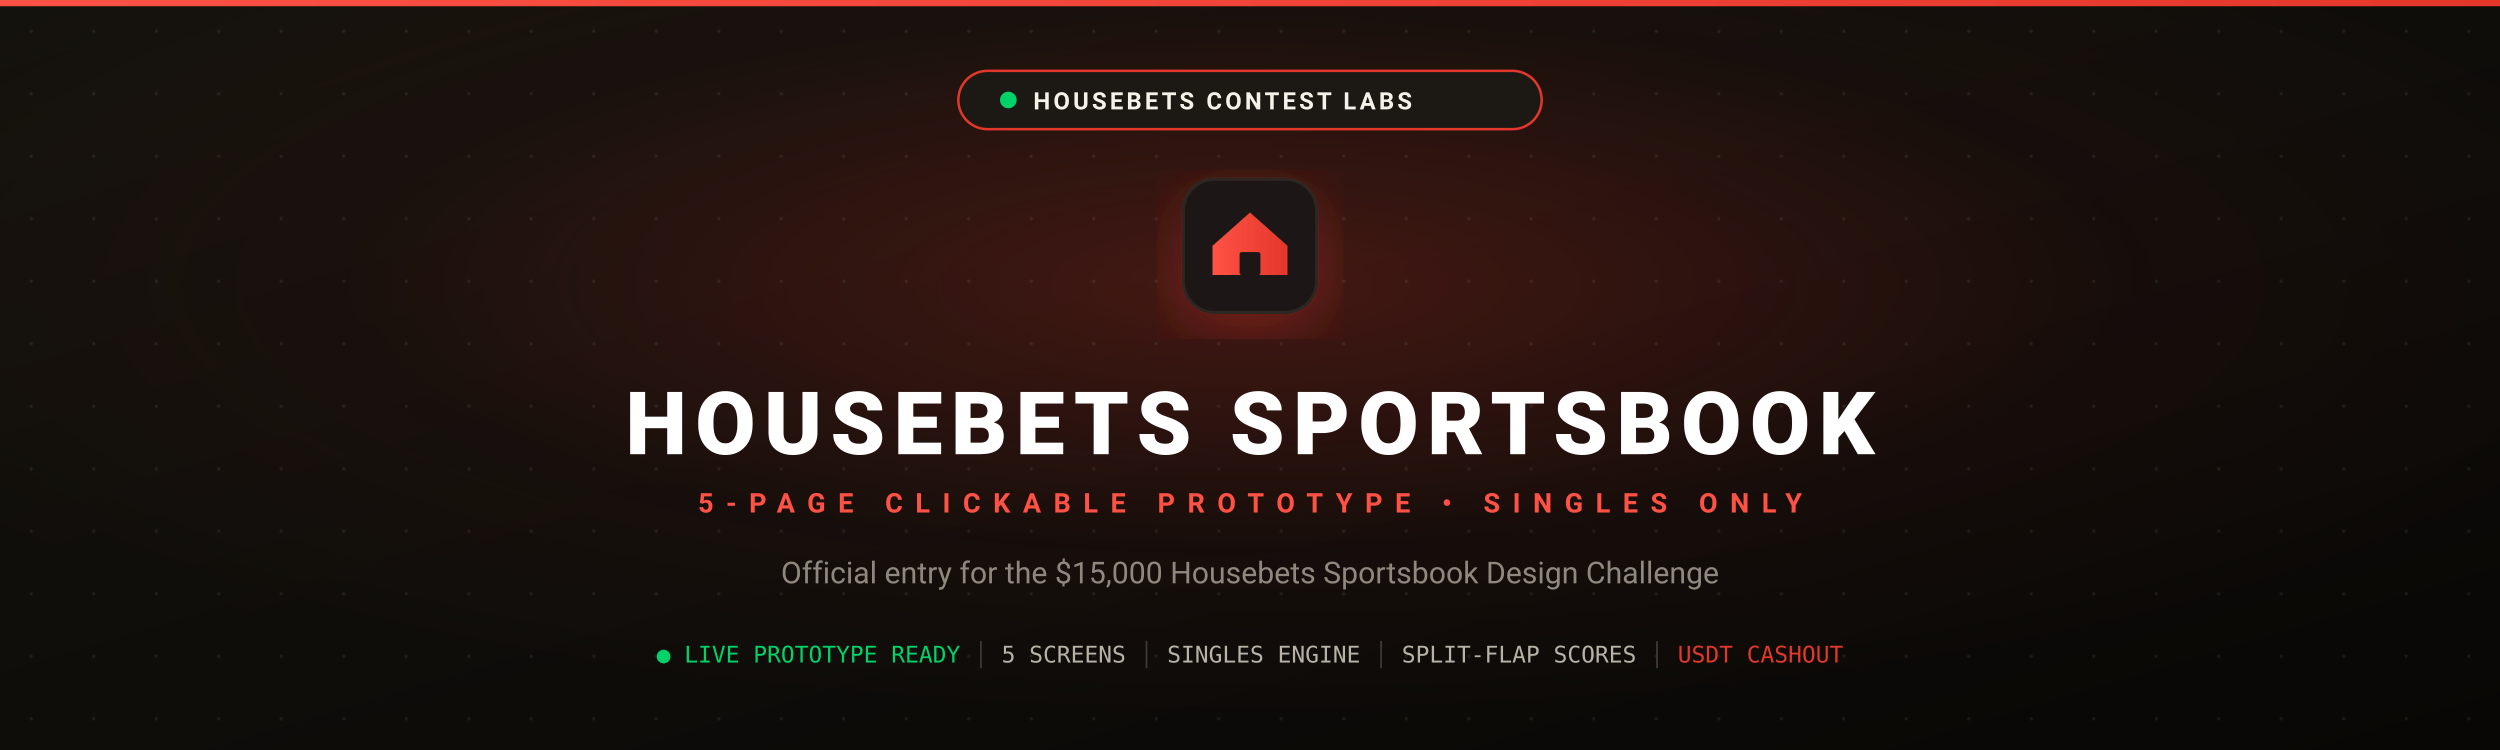
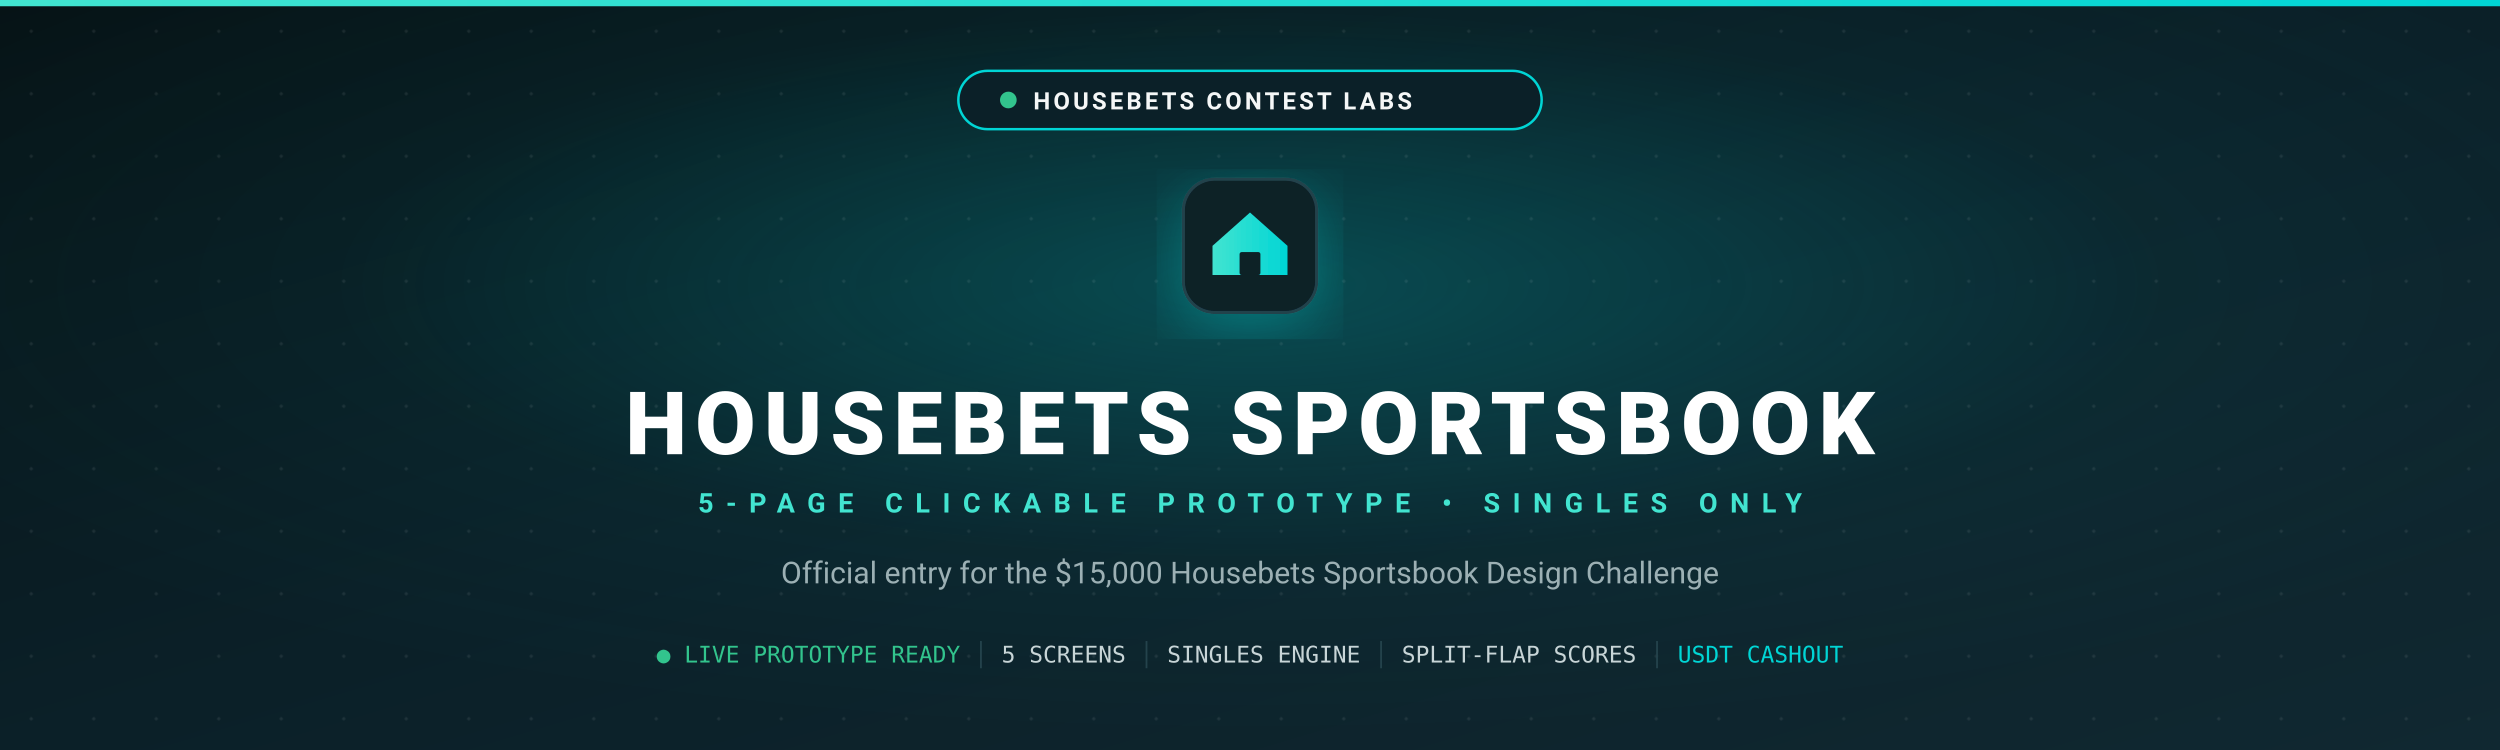
<svg xmlns="http://www.w3.org/2000/svg" viewBox="0 0 1200 360" width="1200" height="360">
  <defs>
    <linearGradient id="bg" x1="0%" y1="0%" x2="100%" y2="100%">
-       <stop offset="0%" stop-color="#14120D" />
-       <stop offset="50%" stop-color="#0E0D0A" />
-       <stop offset="100%" stop-color="#080705" />
+       <stop offset="0%" stop-color="#061316" />
+       <stop offset="50%" stop-color="#0B2028" />
+       <stop offset="100%" stop-color="#102831" />
    </linearGradient>
    <radialGradient id="glow" cx="50%" cy="38%" r="60%">
-       <stop offset="0%" stop-color="#E4372B" stop-opacity="0.25" />
-       <stop offset="60%" stop-color="#E4372B" stop-opacity="0.04" />
-       <stop offset="100%" stop-color="#E4372B" stop-opacity="0" />
+       <stop offset="0%" stop-color="#00D5D5" stop-opacity="0.25" />
+       <stop offset="60%" stop-color="#00D5D5" stop-opacity="0.04" />
+       <stop offset="100%" stop-color="#00D5D5" stop-opacity="0" />
    </radialGradient>
    <pattern id="grid" width="30" height="30" patternUnits="userSpaceOnUse">
-       <circle cx="15" cy="15" r="0.8" fill="#F6F2E9" fill-opacity="0.08" />
+       <circle cx="15" cy="15" r="0.8" fill="#F5F7F7" fill-opacity="0.08" />
    </pattern>
    <linearGradient id="accent" x1="0%" y1="0%" x2="100%" y2="0%">
-       <stop offset="0%" stop-color="#FF5245" />
-       <stop offset="100%" stop-color="#E4372B" />
+       <stop offset="0%" stop-color="#42E4D0" />
+       <stop offset="100%" stop-color="#00D5D5" />
    </linearGradient>
    <filter id="shadow" x="-20%" y="-20%" width="140%" height="140%">
-       <feDropShadow dx="0" dy="8" stdDeviation="16" flood-color="#E4372B" flood-opacity="0.35" />
+       <feDropShadow dx="0" dy="8" stdDeviation="16" flood-color="#00D5D5" flood-opacity="0.35" />
    </filter>
  </defs>
  <rect width="1200" height="360" fill="url(#bg)" />
  <rect width="1200" height="360" fill="url(#glow)" />
  <rect width="1200" height="360" fill="url(#grid)" />
  <rect x="0" y="0" width="1200" height="3" fill="url(#accent)" />
  <g transform="translate(600, 48)">
-     <rect x="-140" y="-14" width="280" height="28" rx="14" fill="#1C1914" stroke="#E4372B" stroke-width="1.2" />
-     <circle cx="-116" cy="0" r="4" fill="#00D26A" />
-     <text x="-104" y="4.5" font-family="-apple-system, BlinkMacSystemFont, 'Segoe UI', Roboto, 'Inter', sans-serif" font-weight="700" font-size="11.5" letter-spacing="1.5" fill="#F6F2E9">
+     <rect x="-140" y="-14" width="280" height="28" rx="14" fill="#0B2028" stroke="#00D5D5" stroke-width="1.2" />
+     <circle cx="-116" cy="0" r="4" fill="#32C48D" />
+     <text x="-104" y="4.5" font-family="-apple-system, BlinkMacSystemFont, 'Segoe UI', Roboto, 'Inter', sans-serif" font-weight="700" font-size="11.5" letter-spacing="1.5" fill="#F5F7F7">
      HOUSEBETS CONTEST LABS
    </text>
  </g>
  <g transform="translate(600, 118)" filter="url(#shadow)">
-     <rect x="-32" y="-32" width="64" height="64" rx="15" fill="#1C1914" stroke="#2E2820" stroke-width="1.5" />
+     <rect x="-32" y="-32" width="64" height="64" rx="15" fill="#0B2028" stroke="#24434C" stroke-width="1.5" />
    <path d="M0 -16 L18 0 V14 H-18 V0 Z" fill="url(#accent)" />
-     <rect x="-5" y="3" width="10" height="11" rx="1" fill="#1C1914" />
+     <rect x="-5" y="3" width="10" height="11" rx="1" fill="#0B2028" />
  </g>
  <text x="600" y="218" text-anchor="middle" font-family="-apple-system, BlinkMacSystemFont, 'Segoe UI', Roboto, 'Inter', sans-serif" font-weight="900" font-size="42" letter-spacing="4" fill="#FFFFFF">
    HOUSEBETS SPORTSBOOK
  </text>
-   <text x="600" y="246" text-anchor="middle" font-family="-apple-system, BlinkMacSystemFont, 'Segoe UI', Roboto, 'Inter', sans-serif" font-weight="700" font-size="13" letter-spacing="6" fill="#FF5245">
+   <text x="600" y="246" text-anchor="middle" font-family="-apple-system, BlinkMacSystemFont, 'Segoe UI', Roboto, 'Inter', sans-serif" font-weight="700" font-size="13" letter-spacing="6" fill="#42E4D0">
    5-PAGE CLICKABLE PROTOTYPE • SINGLES ONLY
  </text>
-   <text x="600" y="280" text-anchor="middle" font-family="-apple-system, BlinkMacSystemFont, 'Segoe UI', Roboto, 'Inter', sans-serif" font-weight="400" font-size="14.5" fill="#8E887E">
+   <text x="600" y="280" text-anchor="middle" font-family="-apple-system, BlinkMacSystemFont, 'Segoe UI', Roboto, 'Inter', sans-serif" font-weight="400" font-size="14.5" fill="#9CB0B4">
    Official entry for the $15,000 Housebets Sportsbook Design Challenge
  </text>
  <g transform="translate(600, 318)" font-family="ui-monospace, SFMono-Regular, Menlo, Monaco, Consolas, monospace" font-size="11">
-     <text text-anchor="middle" fill="#5A554C">
-       <tspan fill="#00D26A">● LIVE PROTOTYPE READY</tspan>
-       <tspan fill="#3E3A32"> │ </tspan>
-       <tspan fill="#B8B2A7">5 SCREENS</tspan>
-       <tspan fill="#3E3A32"> │ </tspan>
-       <tspan fill="#B8B2A7">SINGLES ENGINE</tspan>
-       <tspan fill="#3E3A32"> │ </tspan>
-       <tspan fill="#B8B2A7">SPLIT-FLAP SCORES</tspan>
-       <tspan fill="#3E3A32"> │ </tspan>
-       <tspan fill="#E4372B">USDT CASHOUT</tspan>
+     <text text-anchor="middle" fill="#557178">
+       <tspan fill="#32C48D">● LIVE PROTOTYPE READY</tspan>
+       <tspan fill="#24434C"> │ </tspan>
+       <tspan fill="#C8D5D7">5 SCREENS</tspan>
+       <tspan fill="#24434C"> │ </tspan>
+       <tspan fill="#C8D5D7">SINGLES ENGINE</tspan>
+       <tspan fill="#24434C"> │ </tspan>
+       <tspan fill="#C8D5D7">SPLIT-FLAP SCORES</tspan>
+       <tspan fill="#24434C"> │ </tspan>
+       <tspan fill="#00D5D5">USDT CASHOUT</tspan>
    </text>
  </g>
</svg>
